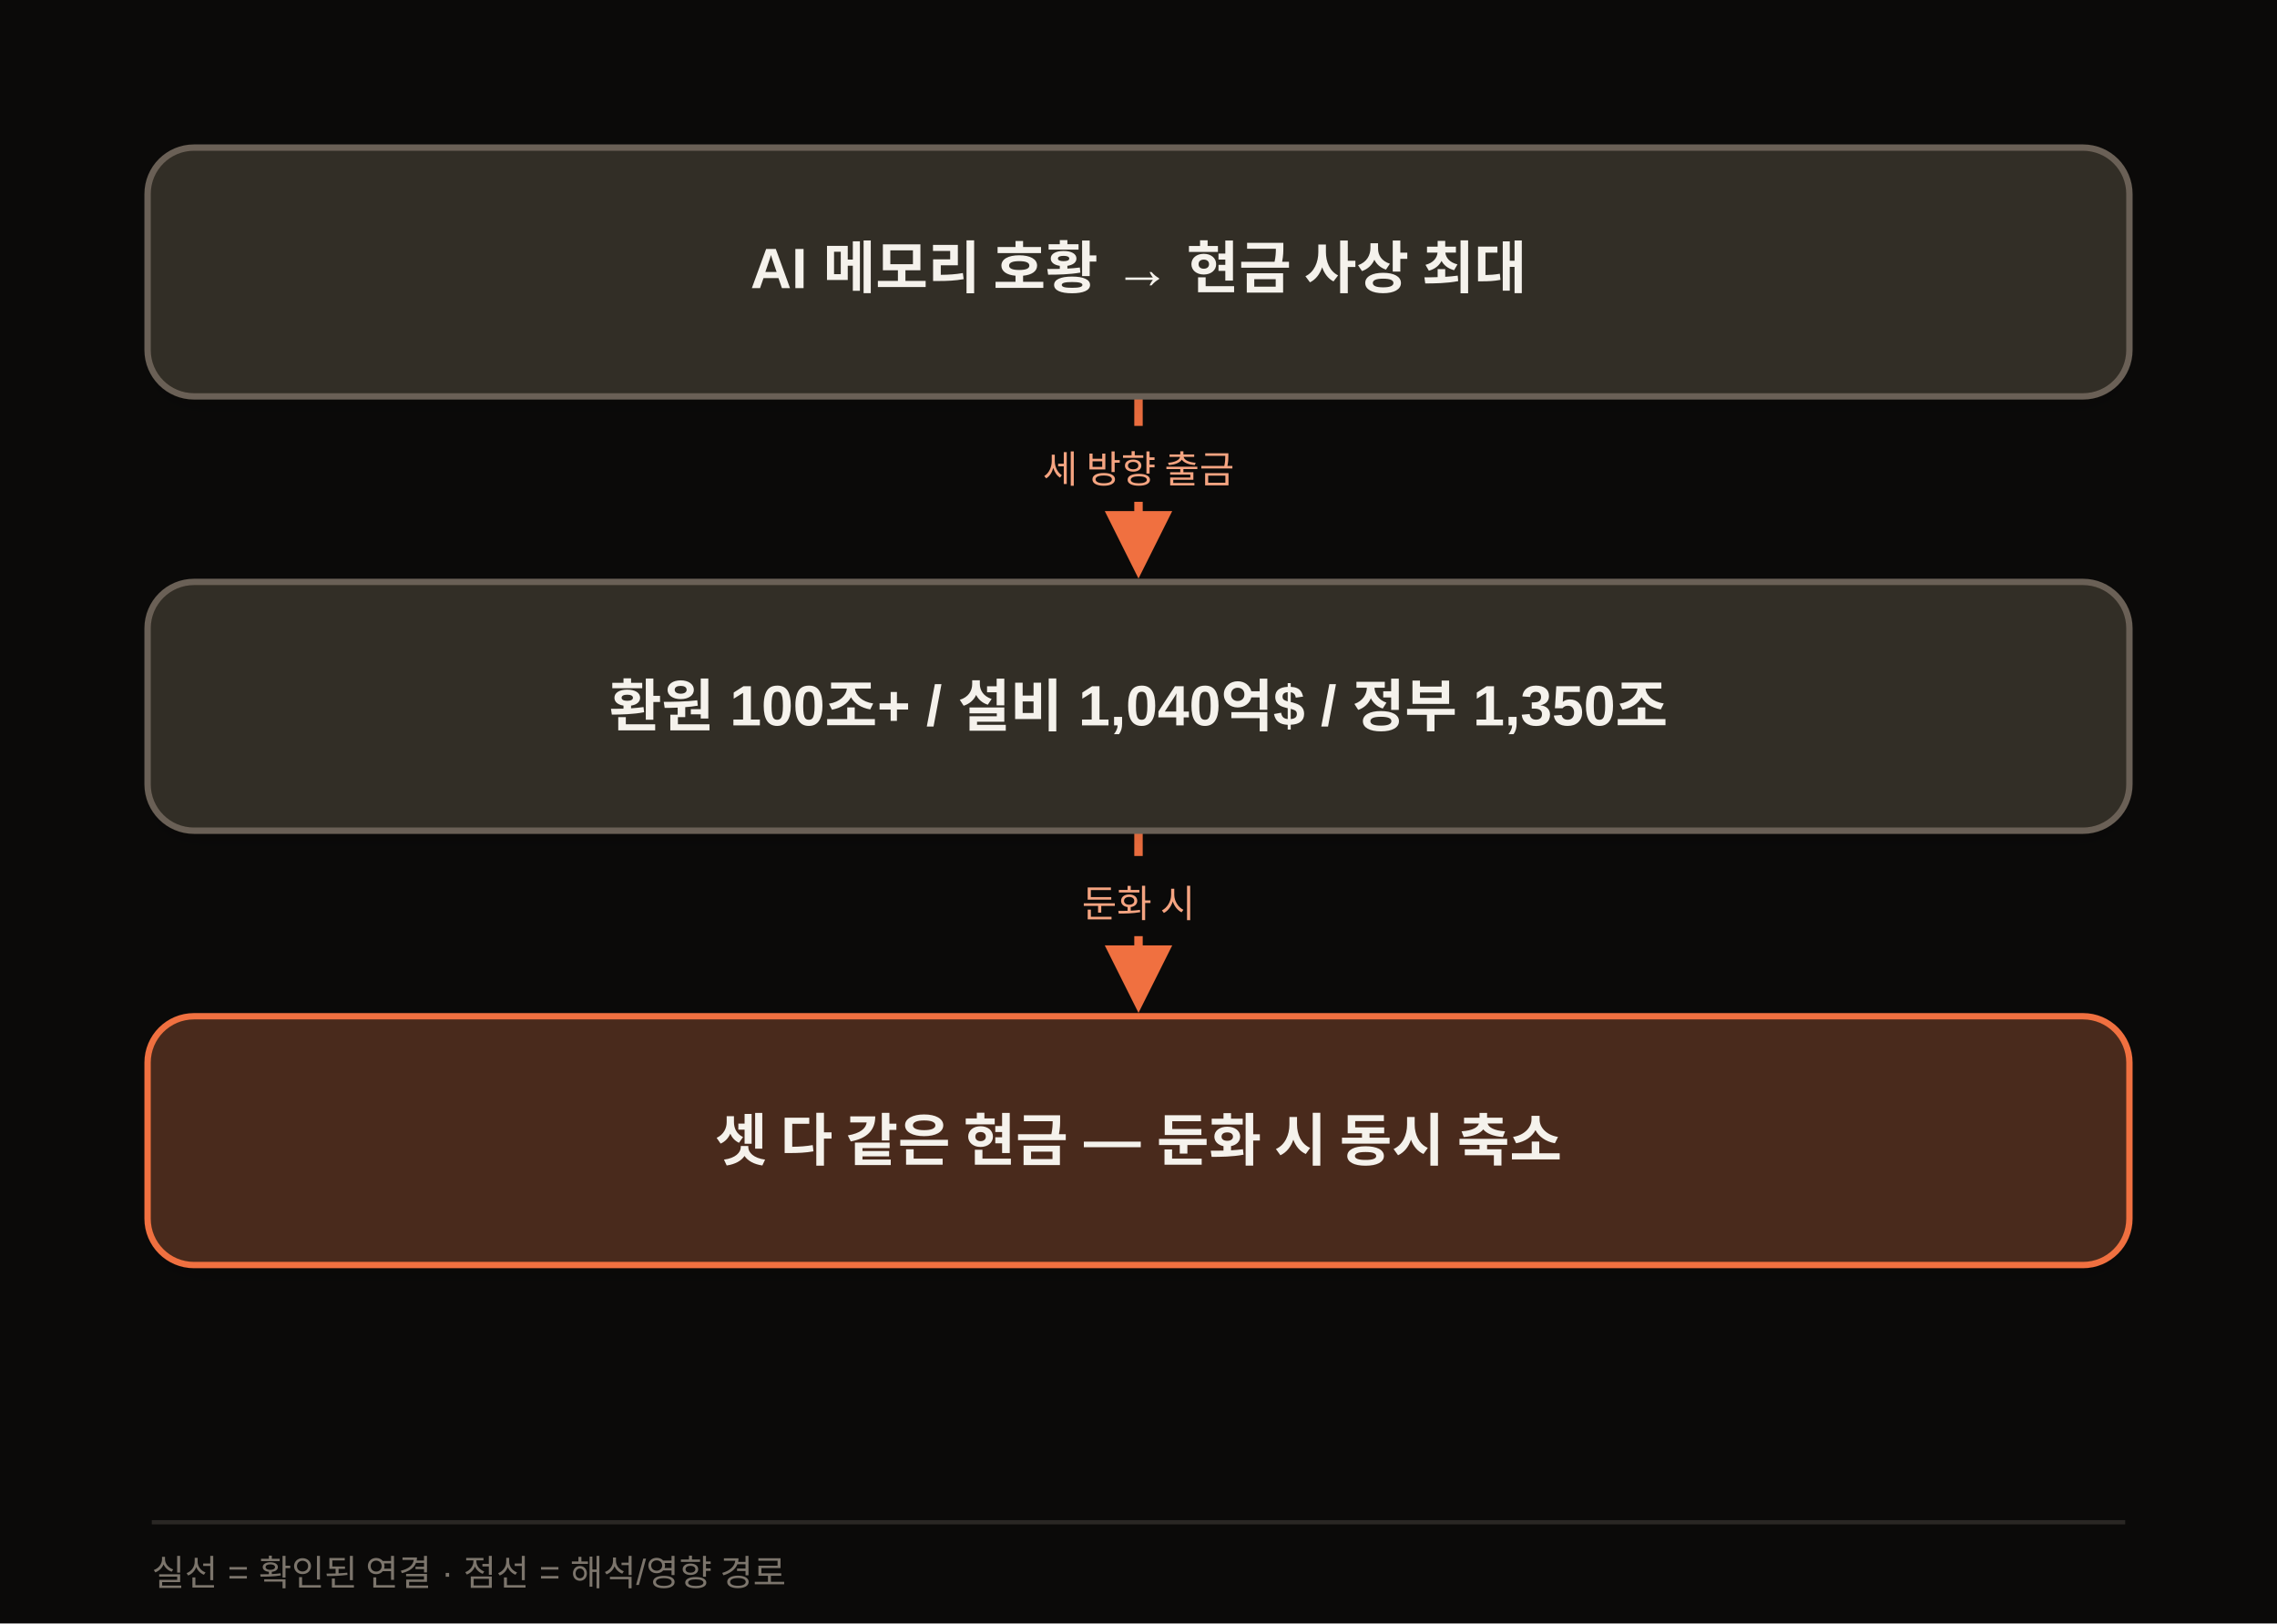
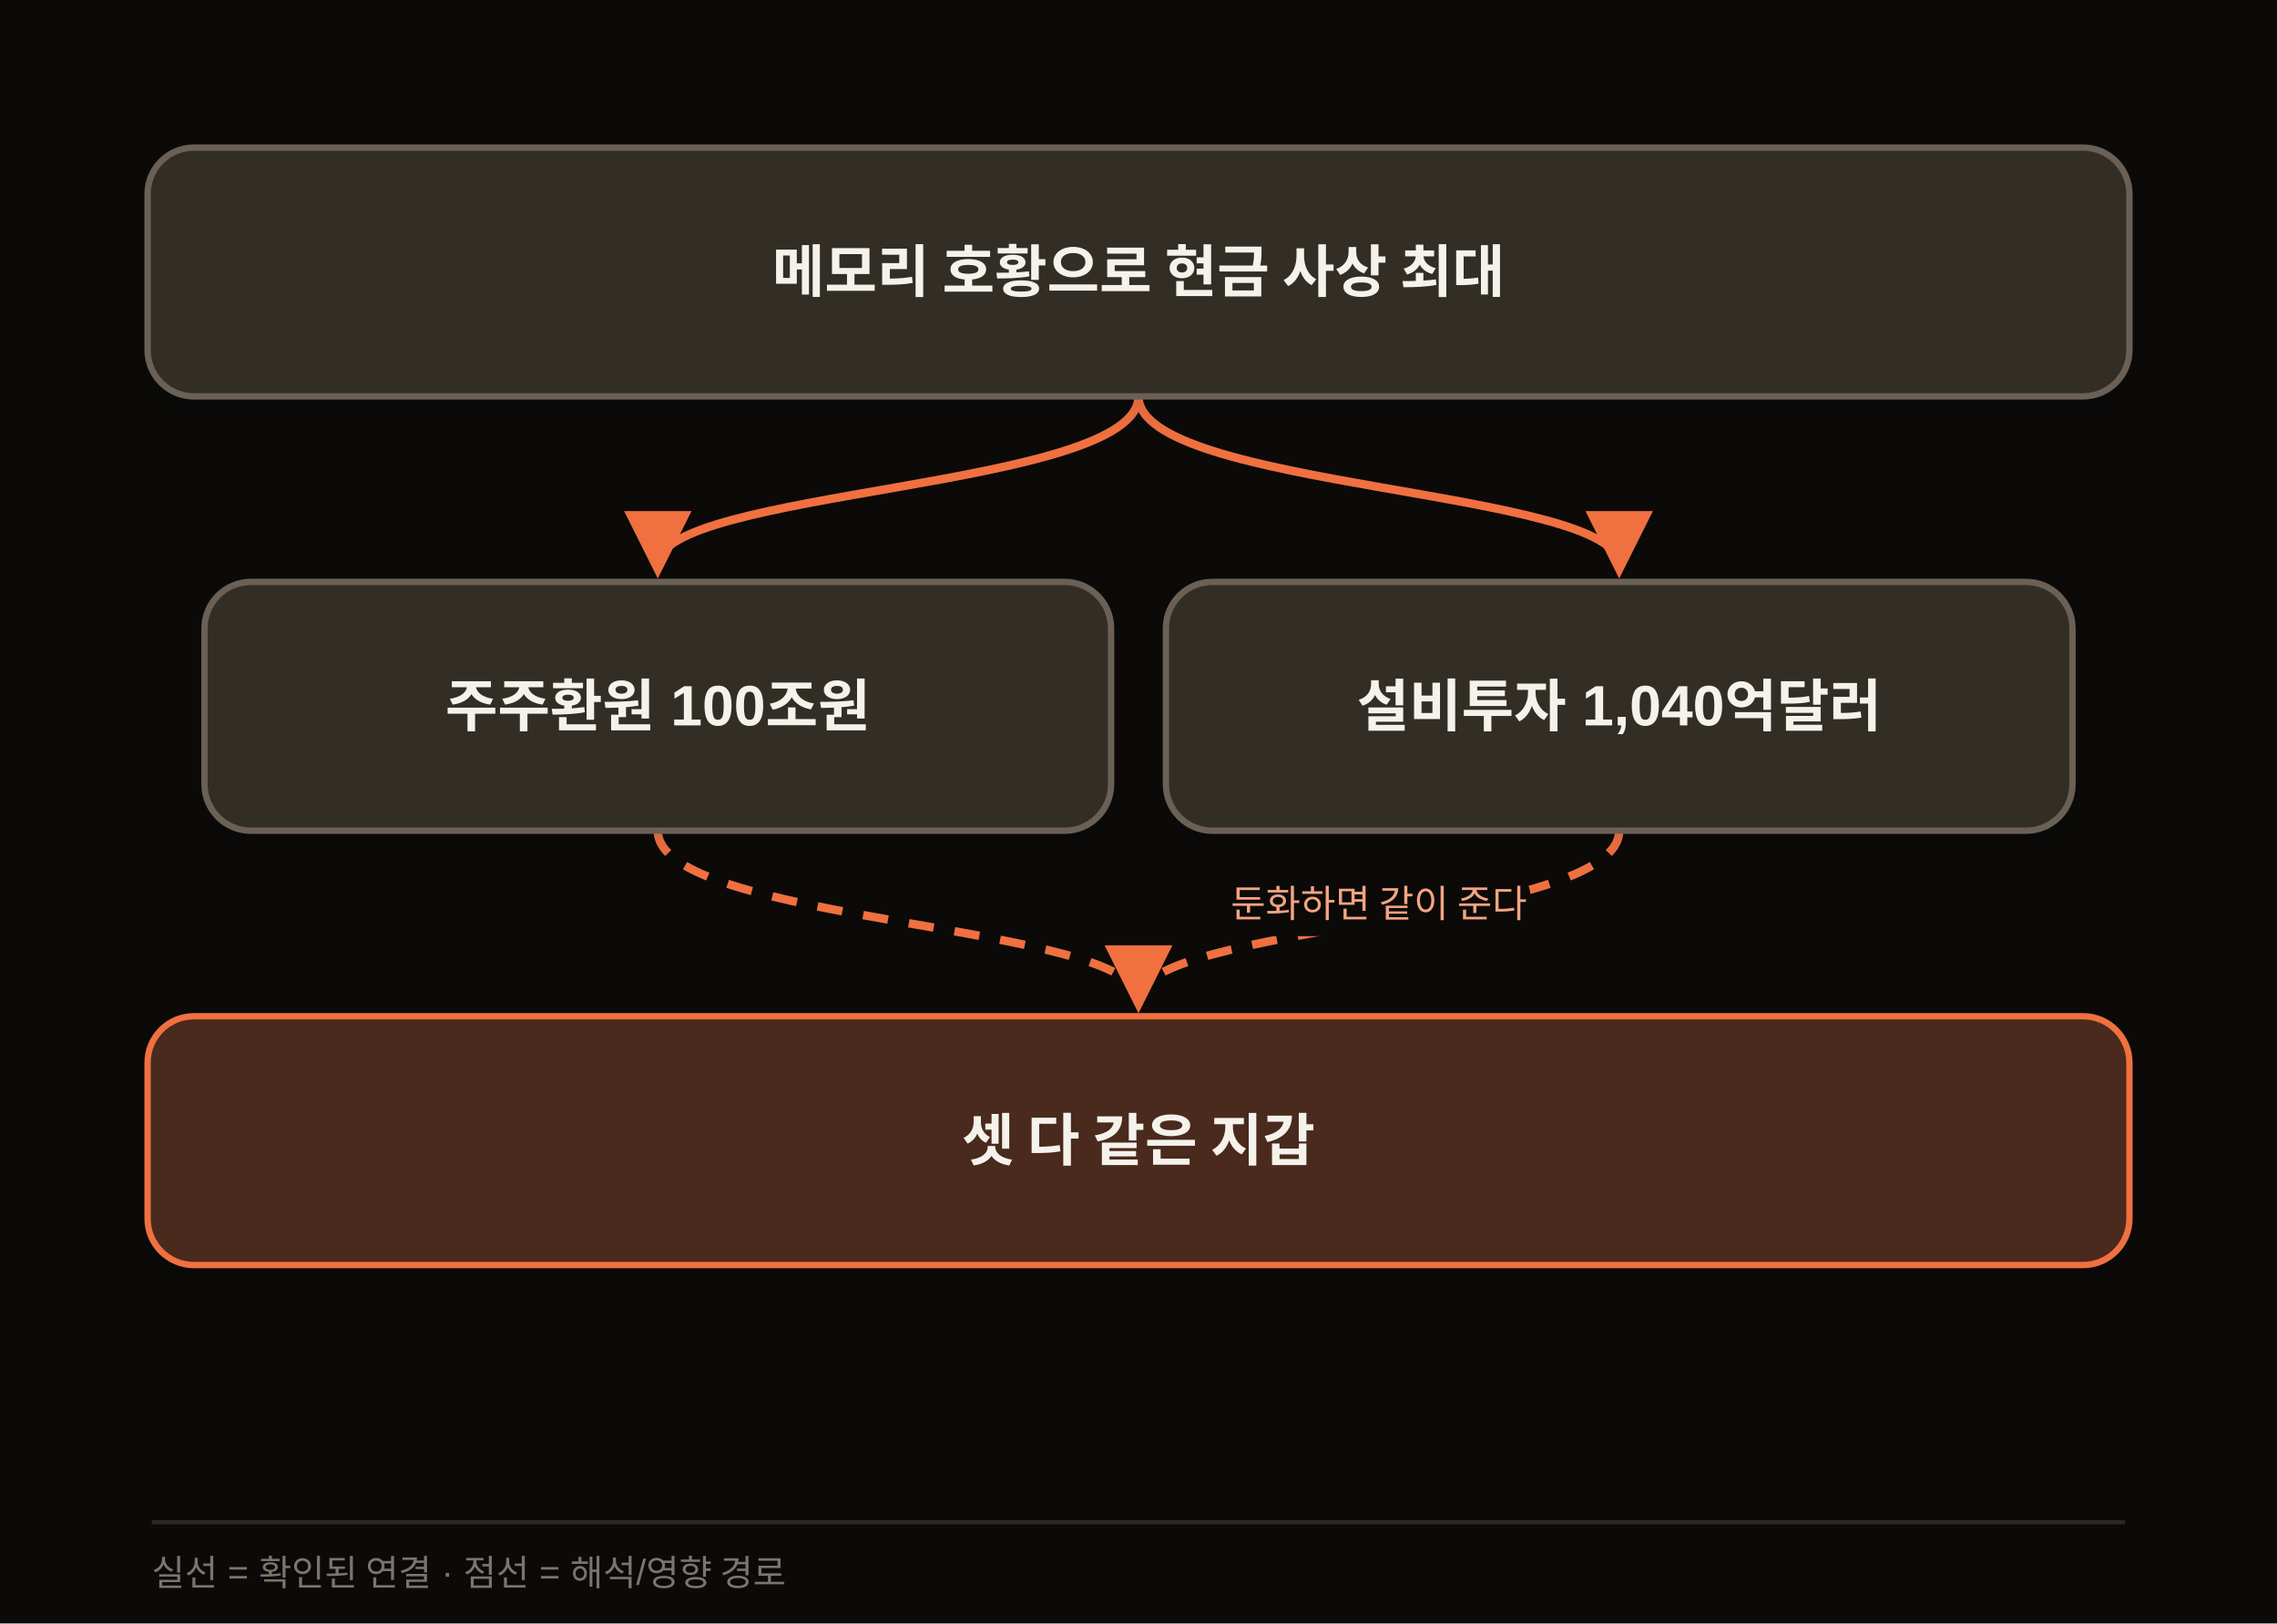
<svg xmlns="http://www.w3.org/2000/svg" width="1080" height="770" viewBox="0 0 1080 770" class="morning-diagram" data-motion-orientation="TB" data-motion-steps="5">
  <defs>
    <filter id="shadow" x="-20%" y="-20%" width="140%" height="160%">
      <feDropShadow dx="0" dy="6" stdDeviation="8" flood-color="#111111" flood-opacity=".09" />
    </filter>
    <marker id="arrow" viewBox="0 0 10 10" refX="8" refY="5" markerWidth="8" markerHeight="8" orient="auto-start-reverse">
      <path d="M 0 0 L 10 5 L 0 10 z" fill="#F07040" />
    </marker>
  </defs>
  <rect width="1080" height="770" fill="#0B0A09" />
  <g class="motion-step motion-edge" data-motion-step="1" style="--motion-delay:680ms">
-     <path d="M 540.0 188.0 C 540.0 232.0, 540.0 232.0, 540.0 268.0" fill="none" stroke="#F07040" stroke-width="4" marker-end="url(#arrow)" />
-     <rect x="468.0" y="202.0" width="144" height="36" rx="18" fill="#0B0A09" />
-     <text x="540.0" y="229.0" text-anchor="middle" font-family="Apple SD Gothic Neo,Malgun Gothic,Arial,sans-serif" font-size="18" fill="#F5A481">세 방향 출금</text>
+     <path d="M 540.0 188.0 C 540.0 232.0, 312.0 232.0, 312.0 268.0" fill="none" stroke="#F07040" stroke-width="4" marker-end="url(#arrow)" />
  </g>
-   <g class="motion-step motion-edge" data-motion-step="3" style="--motion-delay:2040ms">
-     <path d="M 540.0 394.0 C 540.0 438.0, 540.0 438.0, 540.0 474.0" fill="none" stroke="#F07040" stroke-width="4" stroke-dasharray="12 10" marker-end="url(#arrow)" />
-     <rect x="468.0" y="408.0" width="144" height="36" rx="18" fill="#0B0A09" />
-     <text x="540.0" y="435.0" text-anchor="middle" font-family="Apple SD Gothic Neo,Malgun Gothic,Arial,sans-serif" font-size="18" fill="#F5A481">둔화 시</text>
+   <g class="motion-step motion-edge" data-motion-step="1" style="--motion-delay:2040ms">
+     <path d="M 540.0 188.0 C 540.0 232.0, 768.0 232.0, 768.0 268.0" fill="none" stroke="#F07040" stroke-width="4" marker-end="url(#arrow)" />
+   </g>
+   <g class="motion-step motion-edge" data-motion-step="3" style="--motion-delay:3400ms">
+     <path d="M 312.0 394.0 C 312.0 438.0, 540.0 438.0, 540.0 474.0" fill="none" stroke="#F07040" stroke-width="4" stroke-dasharray="12 10" marker-end="url(#arrow)" />
+   </g>
+   <g class="motion-step motion-edge" data-motion-step="3" style="--motion-delay:4080ms">
+     <path d="M 768.0 394.0 C 768.0 438.0, 540.0 438.0, 540.0 474.0" fill="none" stroke="#F07040" stroke-width="4" stroke-dasharray="12 10" marker-end="url(#arrow)" />
+     <rect x="582.0" y="408.0" width="144" height="36" rx="18" fill="#0B0A09" />
+     <text x="654.0" y="435.0" text-anchor="middle" font-family="Apple SD Gothic Neo,Malgun Gothic,Arial,sans-serif" font-size="18" fill="#F5A481">둔화하면 같이 준다</text>
  </g>
  <g class="motion-step motion-node" data-motion-step="0" style="--motion-delay:0ms;--motion-accent-delay:640ms">
    <rect class="motion-node-shape" x="70.0" y="70.0" width="940.0" height="118.0" rx="22" fill="#332E26" stroke="#6B6156" stroke-width="3" filter="url(#shadow)" />
-     <text x="540.0" y="129.0" text-anchor="middle" dominant-baseline="middle" font-family="Apple SD Gothic Neo,Malgun Gothic,Arial,sans-serif" font-size="27" font-weight="700" fill="#F5F2EC">AI 메모리 호황 → 현금 사상 최대</text>
+     <text x="540.0" y="129.0" text-anchor="middle" dominant-baseline="middle" font-family="Apple SD Gothic Neo,Malgun Gothic,Arial,sans-serif" font-size="27" font-weight="700" fill="#F5F2EC">메모리 호황으로 현금 사상 최대</text>
  </g>
  <g class="motion-step motion-node" data-motion-step="2" style="--motion-delay:1360ms;--motion-accent-delay:2000ms">
-     <rect class="motion-node-shape" x="70.0" y="276.0" width="940.0" height="118.0" rx="22" fill="#332E26" stroke="#6B6156" stroke-width="3" filter="url(#shadow)" />
-     <text x="540.0" y="335.0" text-anchor="middle" dominant-baseline="middle" font-family="Apple SD Gothic Neo,Malgun Gothic,Arial,sans-serif" font-size="27" font-weight="700" fill="#F5F2EC">환원 100조+ / 설비 1,040억$ / 정부 1,350조</text>
+     <rect class="motion-node-shape" x="97.0" y="276.0" width="430.0" height="118.0" rx="22" fill="#332E26" stroke="#6B6156" stroke-width="3" filter="url(#shadow)" />
+     <text x="312.0" y="335.0" text-anchor="middle" dominant-baseline="middle" font-family="Apple SD Gothic Neo,Malgun Gothic,Arial,sans-serif" font-size="27" font-weight="700" fill="#F5F2EC">주주환원 100조원</text>
  </g>
-   <g class="motion-step motion-node motion-risk" data-motion-step="4" style="--motion-delay:2720ms;--motion-accent-delay:3360ms">
+   <g class="motion-step motion-node" data-motion-step="2" style="--motion-delay:2720ms;--motion-accent-delay:3360ms">
+     <rect class="motion-node-shape" x="553.0" y="276.0" width="430.0" height="118.0" rx="22" fill="#332E26" stroke="#6B6156" stroke-width="3" filter="url(#shadow)" />
+     <text x="768.0" y="335.0" text-anchor="middle" dominant-baseline="middle" font-family="Apple SD Gothic Neo,Malgun Gothic,Arial,sans-serif" font-size="27" font-weight="700" fill="#F5F2EC">설비투자 1,040억달러</text>
+   </g>
+   <g class="motion-step motion-node motion-risk" data-motion-step="4" style="--motion-delay:4760ms;--motion-accent-delay:5400ms">
    <rect class="motion-node-shape" x="70.0" y="482.0" width="940.0" height="118.0" rx="22" fill="#4A2C1A" stroke="#F07040" stroke-width="3" filter="url(#shadow)" />
-     <text x="540.0" y="541.0" text-anchor="middle" dominant-baseline="middle" font-family="Apple SD Gothic Neo,Malgun Gothic,Arial,sans-serif" font-size="27" font-weight="700" fill="#F5F2EC">셋 다 같은 현금 — 둔화 시 동시 축소</text>
+     <text x="540.0" y="541.0" text-anchor="middle" dominant-baseline="middle" font-family="Apple SD Gothic Neo,Malgun Gothic,Arial,sans-serif" font-size="27" font-weight="700" fill="#F5F2EC">셋 다 같은 지갑</text>
  </g>
  <line x1="72" y1="722" x2="1008" y2="722" stroke="#2A2724" stroke-width="2" />
  <text x="72" y="752" font-family="Apple SD Gothic Neo,Malgun Gothic,Arial,sans-serif" font-size="17" fill="#7C756C">실선 = 확인된 연결 · 점선 = 해석/영향 경로</text>
</svg>
